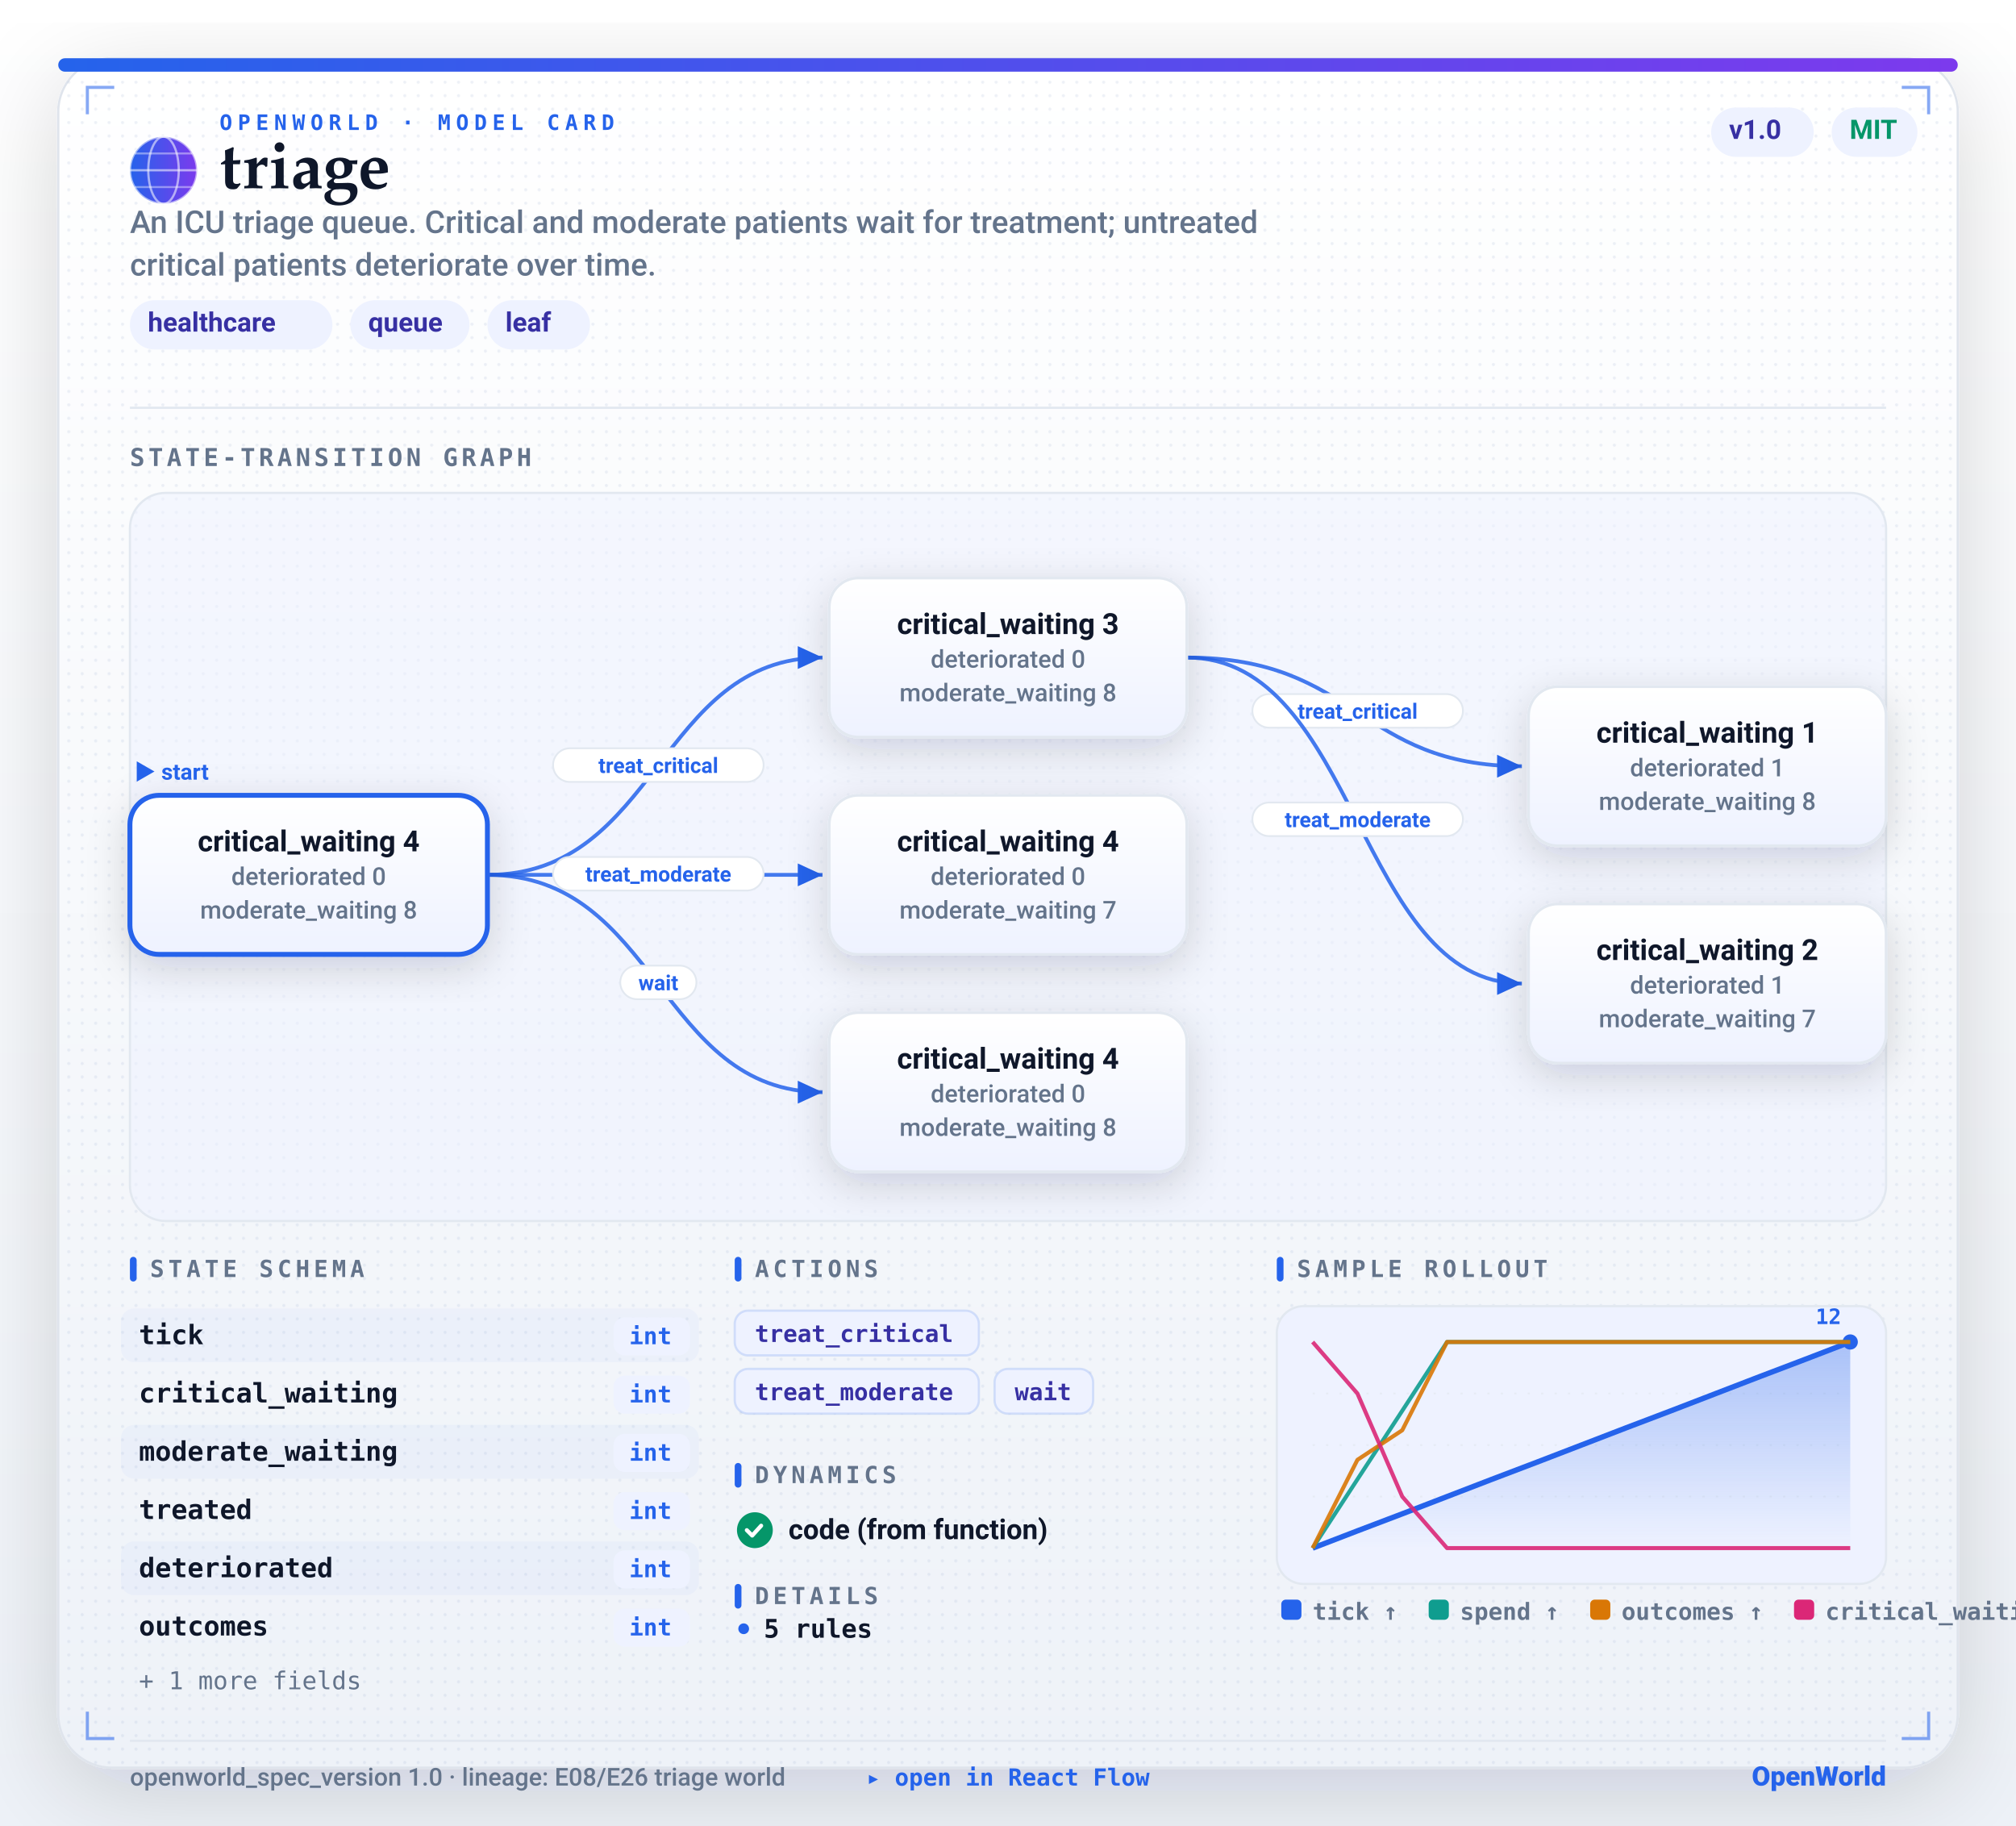
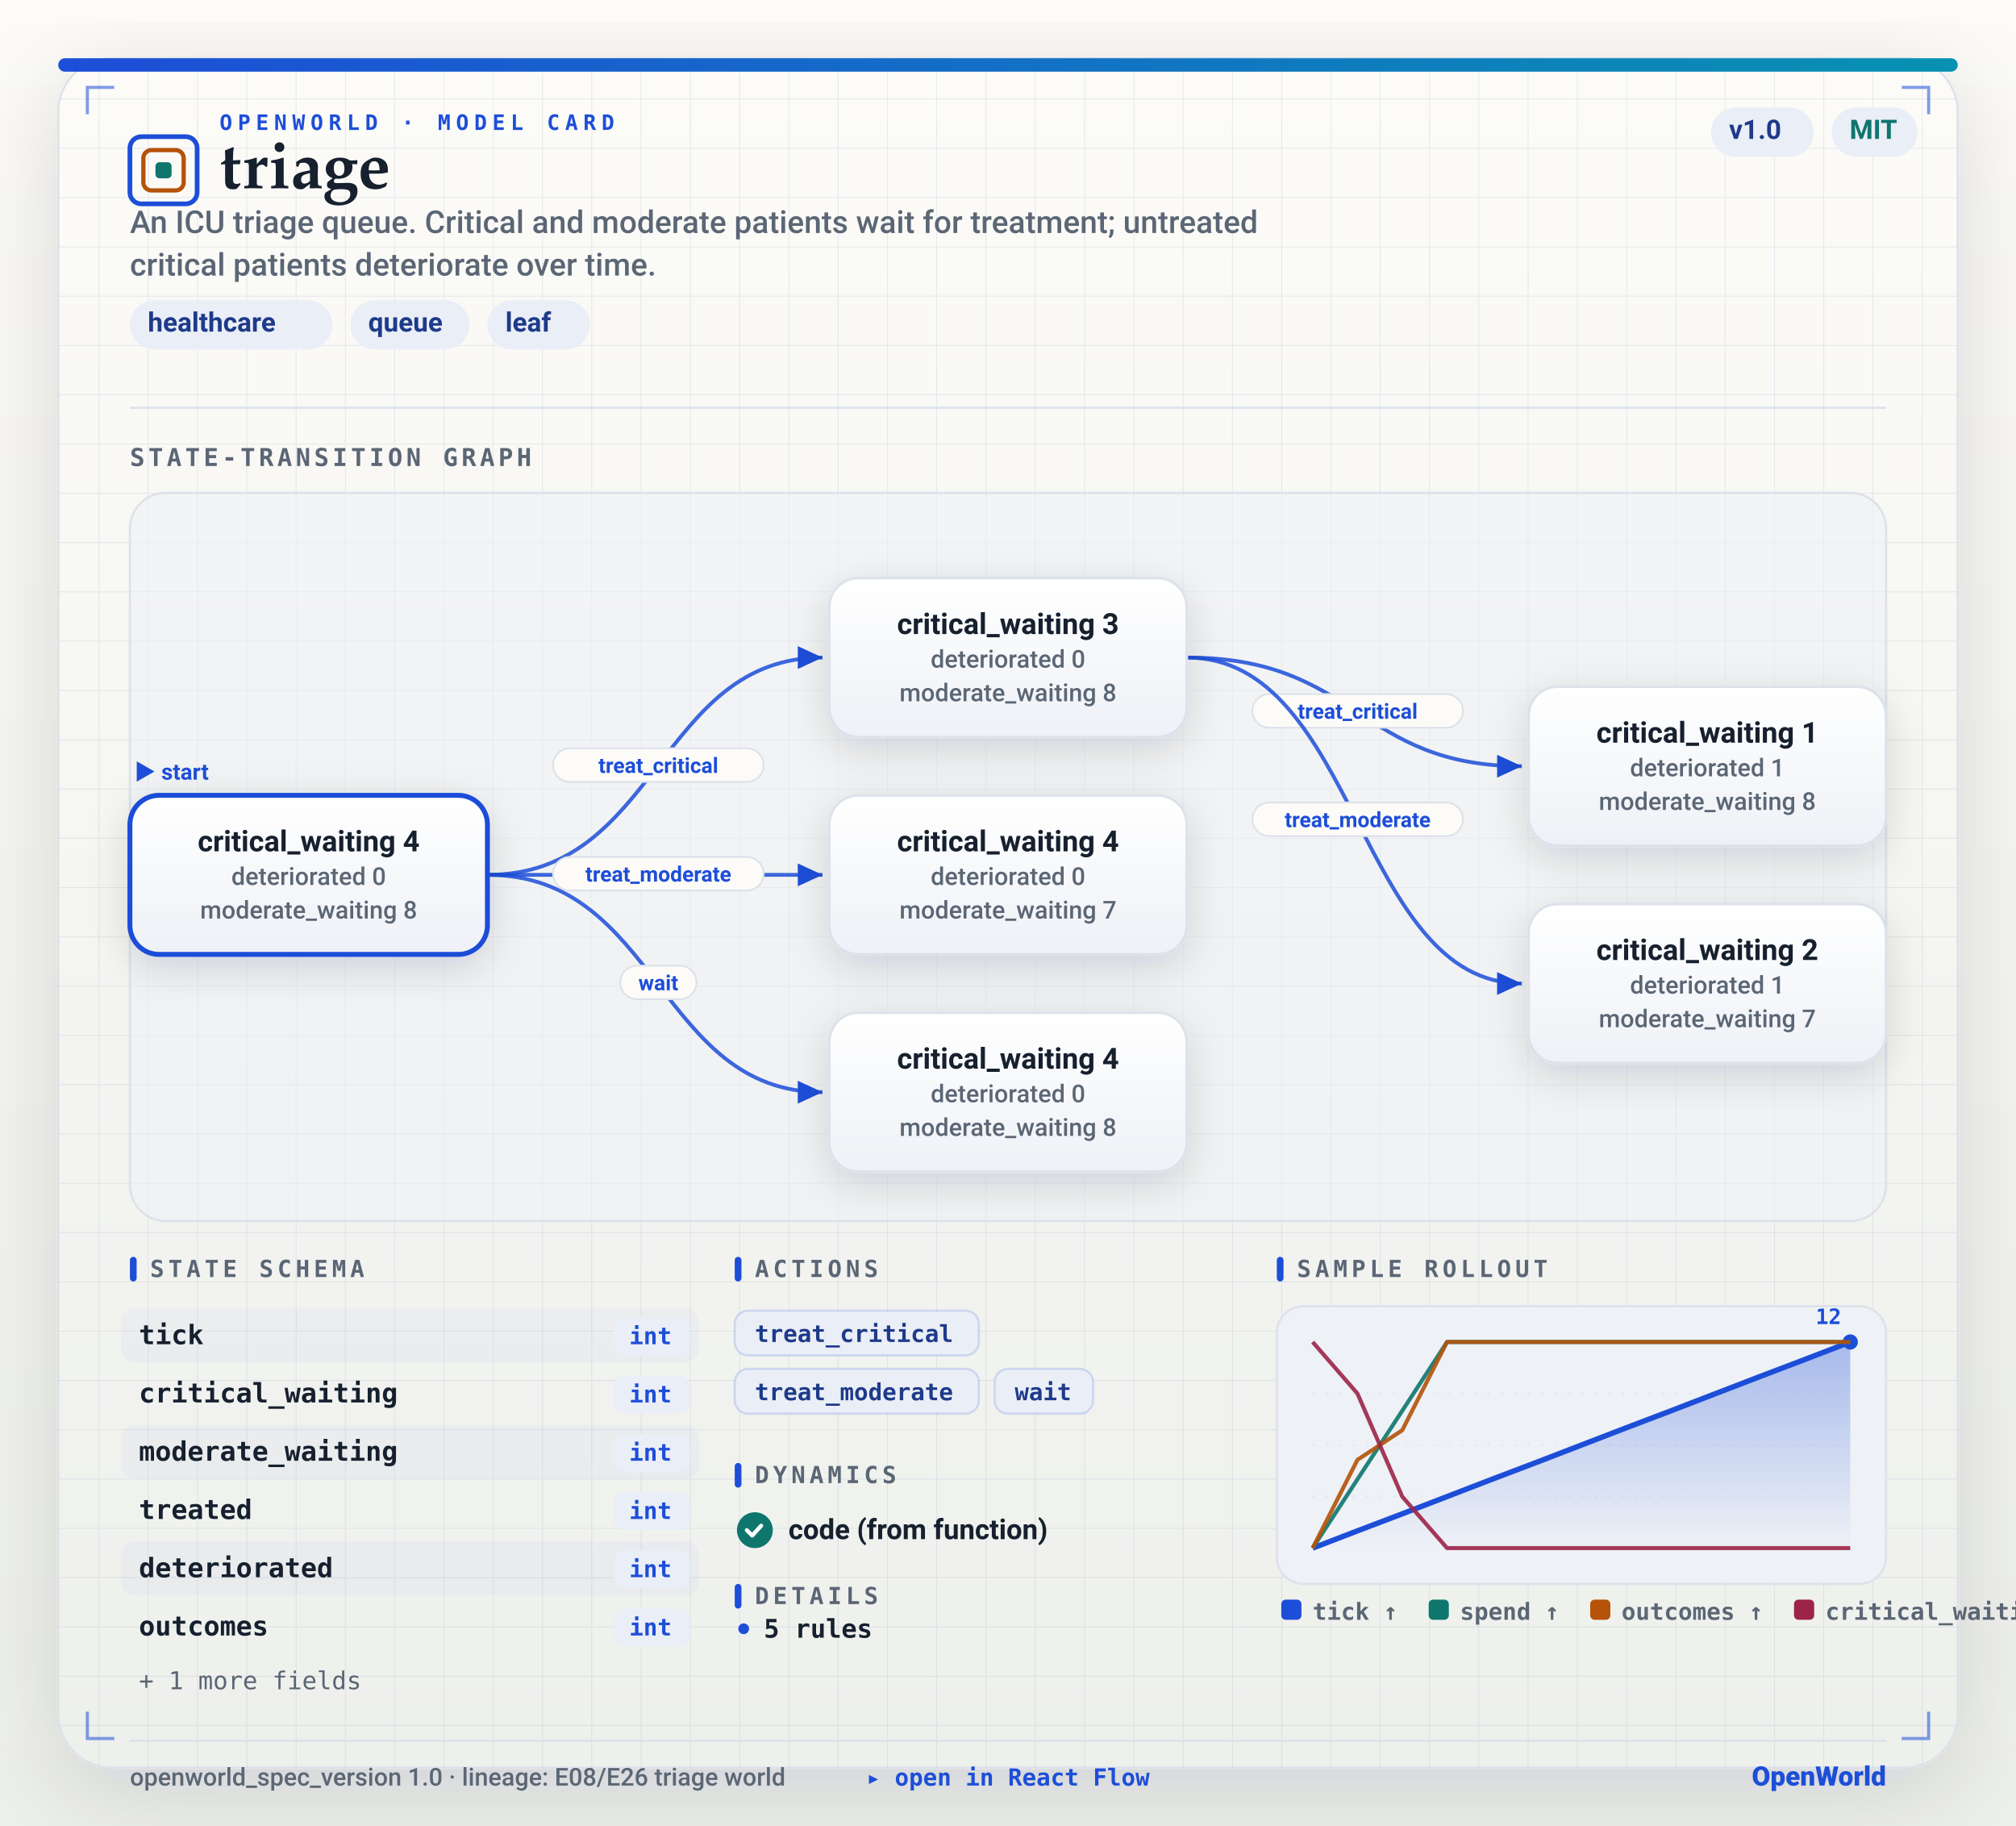
<svg xmlns="http://www.w3.org/2000/svg" viewBox="0 0 900 815" width="900" height="815" font-family="-apple-system,BlinkMacSystemFont,Segoe UI,Roboto,Helvetica,Arial,sans-serif">
  <defs>
    <linearGradient id="gbg" x1="0" y1="0" x2="0" y2="1">
-       <stop offset="0" stop-color="#ffffff" />
-       <stop offset="1" stop-color="#eef2f8" />
+       <stop offset="0" stop-color="#fcfbf8" />
+       <stop offset="1" stop-color="#eef0ec" />
    </linearGradient>
    <linearGradient id="gnode" x1="0" y1="0" x2="0" y2="1">
      <stop offset="0" stop-color="#ffffff" />
-       <stop offset="1" stop-color="#eef2ff" />
+       <stop offset="1" stop-color="#eef1f6" />
    </linearGradient>
    <linearGradient id="gacc" x1="0" y1="0" x2="1" y2="0">
-       <stop offset="0" stop-color="#2563eb" />
-       <stop offset="1" stop-color="#7c3aed" />
+       <stop offset="0" stop-color="#1d4ed8" />
+       <stop offset="1" stop-color="#0891b2" />
    </linearGradient>
    <linearGradient id="garea" x1="0" y1="0" x2="0" y2="1">
-       <stop offset="0" stop-color="#2563eb" stop-opacity="0.34" />
-       <stop offset="1" stop-color="#2563eb" stop-opacity="0" />
+       <stop offset="0" stop-color="#1d4ed8" stop-opacity="0.34" />
+       <stop offset="1" stop-color="#1d4ed8" stop-opacity="0" />
    </linearGradient>
    <filter id="sh" x="-30%" y="-30%" width="160%" height="160%">
-       <feDropShadow dx="0" dy="5" stdDeviation="9" flood-color="#0f172a" flood-opacity="0.16" />
+       <feDropShadow dx="0" dy="5" stdDeviation="9" flood-color="#16202e" flood-opacity="0.14" />
    </filter>
    <filter id="shsoft" x="-40%" y="-40%" width="180%" height="180%">
-       <feDropShadow dx="0" dy="10" stdDeviation="22" flood-color="#0f172a" flood-opacity="0.16" />
+       <feDropShadow dx="0" dy="10" stdDeviation="22" flood-color="#16202e" flood-opacity="0.14" />
    </filter>
    <marker id="arr" markerWidth="9" markerHeight="9" refX="6.5" refY="3" orient="auto">
-       <path d="M0,0 L6.5,3 L0,6 Z" fill="#2563eb" />
+       <path d="M0,0 L6.5,3 L0,6 Z" fill="#1d4ed8" />
    </marker>
    <marker id="arrUp" markerWidth="9" markerHeight="9" refX="3" refY="6.2" orient="auto">
-       <path d="M0,6.2 L3,0 L6,6.2 Z" fill="#7c3aed" />
+       <path d="M0,6.2 L3,0 L6,6.2 Z" fill="#0f766e" />
    </marker>
    <pattern id="grid" width="24" height="24" patternUnits="userSpaceOnUse">
-       <path d="M24 0 H0 V24" fill="none" stroke="#9fb3d1" stroke-width="0.6" opacity="0.35" />
+       <path d="M24 0 H0 V24" fill="none" stroke="#8aa0c2" stroke-width="0.6" opacity="0.35" />
    </pattern>
-     <pattern id="gridFine" width="6" height="6" patternUnits="userSpaceOnUse">
-       <circle cx="0.7" cy="0.7" r="0.7" fill="#9fb3d1" opacity="0.18" />
+     <pattern id="gridFine" width="22" height="22" patternUnits="userSpaceOnUse">
+       <path d="M22 0 H0 V22" fill="none" stroke="#8aa0c2" stroke-width="0.5" opacity="0.28" />
    </pattern>
    <filter id="glow" x="-60%" y="-60%" width="220%" height="220%">
      <feGaussianBlur stdDeviation="2.4" result="b" />
      <feMerge>
        <feMergeNode in="b" />
        <feMergeNode in="SourceGraphic" />
      </feMerge>
    </filter>
  </defs>
  <rect x="0" y="0" width="900" height="815" fill="url(#gbg)" />
  <g filter="url(#shsoft)">
-     <rect x="26" y="26" width="848" height="763" rx="24" fill="url(#gbg)" stroke="#dfe4ec" stroke-width="1" />
+     <rect x="26" y="26" width="848" height="763" rx="24" fill="url(#gbg)" stroke="#dde2ea" stroke-width="1" />
  </g>
  <clipPath id="pc">
    <rect x="26" y="26" width="848" height="763" rx="24" />
  </clipPath>
  <rect x="26" y="26" width="848" height="763" fill="url(#gridFine)" clip-path="url(#pc)" />
  <rect x="26" y="26" width="848" height="6" rx="3" fill="url(#gacc)" />
-   <path d="M 39 51 L 39 39 L 51 39" fill="none" stroke="#2563eb" stroke-width="1.4" opacity="0.55" />
-   <path d="M 861 51 L 861 39 L 849 39" fill="none" stroke="#2563eb" stroke-width="1.4" opacity="0.55" />
-   <path d="M 39 764 L 39 776 L 51 776" fill="none" stroke="#2563eb" stroke-width="1.4" opacity="0.55" />
-   <path d="M 861 764 L 861 776 L 849 776" fill="none" stroke="#2563eb" stroke-width="1.4" opacity="0.55" />
+   <path d="M 39 51 L 39 39 L 51 39" fill="none" stroke="#1d4ed8" stroke-width="1.4" opacity="0.55" />
+   <path d="M 861 51 L 861 39 L 849 39" fill="none" stroke="#1d4ed8" stroke-width="1.4" opacity="0.55" />
+   <path d="M 39 764 L 39 776 L 51 776" fill="none" stroke="#1d4ed8" stroke-width="1.4" opacity="0.55" />
+   <path d="M 861 764 L 861 776 L 849 776" fill="none" stroke="#1d4ed8" stroke-width="1.4" opacity="0.55" />
  <g transform="translate(73.0,76.0)">
-     <circle r="15" fill="url(#gacc)" />
-     <circle r="15" fill="none" stroke="#ffffff" stroke-opacity="0.55" stroke-width="1.1" />
-     <ellipse rx="6.8" ry="15" fill="none" stroke="#ffffff" stroke-opacity="0.55" stroke-width="1" />
-     <line x1="-15" y1="0" x2="15" y2="0" stroke="#ffffff" stroke-opacity="0.55" stroke-width="1" />
-     <line x1="-12.9" y1="-7.5" x2="12.9" y2="-7.5" stroke="#ffffff" stroke-opacity="0.4" stroke-width="0.9" />
-     <line x1="-12.9" y1="7.5" x2="12.9" y2="7.5" stroke="#ffffff" stroke-opacity="0.4" stroke-width="0.9" />
-   </g>
-   <text x="98.0" y="58.0" font-size="9.5" font-weight="700" fill="#2563eb" letter-spacing="2.4" font-family="ui-monospace,SFMono-Regular,Menlo,Consolas,monospace">OPENWORLD · MODEL CARD</text>
-   <text x="98.0" y="84.0" font-size="29" font-weight="700" fill="#0f172a" font-family="'Iowan Old Style','Palatino Linotype',Palatino,Georgia,serif">triage</text>
-   <text x="58.0" y="104.0" font-size="14" font-weight="500" fill="#64748b">An ICU triage queue. Critical and moderate patients wait for treatment; untreated</text>
-   <text x="58.0" y="123.0" font-size="14" font-weight="500" fill="#64748b">critical patients deteriorate over time.</text>
-   <rect x="58.0" y="134.0" width="90.4" height="22" rx="11.0" fill="#eef2ff" />
-   <text x="66.0" y="148.0" font-size="12" font-weight="600" fill="#3730a3">healthcare</text>
-   <rect x="156.4" y="134.0" width="53.2" height="22" rx="11.0" fill="#eef2ff" />
-   <text x="164.4" y="148.0" font-size="12" font-weight="600" fill="#3730a3">queue</text>
-   <rect x="217.6" y="134.0" width="45.8" height="22" rx="11.0" fill="#eef2ff" />
-   <text x="225.6" y="148.0" font-size="12" font-weight="600" fill="#3730a3">leaf</text>
-   <rect x="817.7" y="48.0" width="38.3" height="22" rx="11.0" fill="#eef2ff" />
-   <text x="825.7" y="62.0" font-size="12" font-weight="600" fill="#059669">MIT</text>
-   <rect x="763.9" y="48.0" width="45.8" height="22" rx="11.0" fill="#eef2ff" />
-   <text x="771.9" y="62.0" font-size="12" font-weight="600" fill="#3730a3">v1.0</text>
-   <line x1="58" y1="182.0" x2="842" y2="182.0" stroke="#e2e8f0" stroke-width="1" />
-   <rect x="58" y="220.0" width="784" height="325.0" rx="16" fill="#eef2ff" fill-opacity="0.5" stroke="#e2e8f0" stroke-width="1" />
-   <text x="58.0" y="208.0" font-size="11" font-weight="700" fill="#64748b" letter-spacing="1.6" font-family="ui-monospace,SFMono-Regular,Menlo,Consolas,monospace">STATE-TRANSITION GRAPH</text>
-   <path d="M 217.6 390.5 C 293.9 390.5, 293.9 293.5, 367.2 293.5" fill="none" stroke="#2563eb" stroke-width="1.7" stroke-opacity="0.85" marker-end="url(#arr)" />
-   <rect x="246.9" y="334.0" width="94.0" height="15" rx="7.5" fill="#ffffff" stroke="#e2e8f0" stroke-width="0.8" />
-   <text x="293.9" y="345.0" font-size="9.5" font-weight="600" fill="#2563eb" text-anchor="middle">treat_critical</text>
-   <path d="M 217.6 390.5 C 293.9 390.5, 293.9 390.5, 367.2 390.5" fill="none" stroke="#2563eb" stroke-width="1.7" stroke-opacity="0.85" marker-end="url(#arr)" />
-   <rect x="246.9" y="382.5" width="94.0" height="15" rx="7.5" fill="#ffffff" stroke="#e2e8f0" stroke-width="0.8" />
-   <text x="293.9" y="393.5" font-size="9.5" font-weight="600" fill="#2563eb" text-anchor="middle">treat_moderate</text>
-   <path d="M 217.6 390.5 C 293.9 390.5, 293.9 487.5, 367.2 487.5" fill="none" stroke="#2563eb" stroke-width="1.7" stroke-opacity="0.85" marker-end="url(#arr)" />
-   <rect x="276.9" y="431.0" width="34.0" height="15" rx="7.5" fill="#ffffff" stroke="#e2e8f0" stroke-width="0.8" />
-   <text x="293.9" y="442.0" font-size="9.5" font-weight="600" fill="#2563eb" text-anchor="middle">wait</text>
-   <path d="M 529.8 293.5 C 606.1 293.5, 606.1 342.0, 679.4 342.0" fill="none" stroke="#2563eb" stroke-width="1.7" stroke-opacity="0.85" marker-end="url(#arr)" />
-   <rect x="559.1" y="309.8" width="94.0" height="15" rx="7.5" fill="#ffffff" stroke="#e2e8f0" stroke-width="0.8" />
-   <text x="606.1" y="320.8" font-size="9.5" font-weight="600" fill="#2563eb" text-anchor="middle">treat_critical</text>
-   <path d="M 529.8 293.5 C 606.1 293.5, 606.1 439.0, 679.4 439.0" fill="none" stroke="#2563eb" stroke-width="1.7" stroke-opacity="0.85" marker-end="url(#arr)" />
-   <rect x="559.1" y="358.2" width="94.0" height="15" rx="7.5" fill="#ffffff" stroke="#e2e8f0" stroke-width="0.8" />
-   <text x="606.1" y="369.2" font-size="9.5" font-weight="600" fill="#2563eb" text-anchor="middle">treat_moderate</text>
-   <g filter="url(#sh)">
-     <rect x="58.0" y="355.0" width="159.6" height="71.0" rx="13" fill="url(#gnode)" stroke="#2563eb" stroke-width="2.2" />
-   </g>
-   <text x="60.0" y="348.0" font-size="10" font-weight="700" fill="#2563eb">▶ start</text>
-   <text x="137.8" y="380.0" font-size="13" font-weight="700" fill="#0f172a" text-anchor="middle">critical_waiting 4</text>
-   <text x="137.8" y="395.0" font-size="11" font-weight="500" fill="#64748b" text-anchor="middle">deteriorated 0</text>
-   <text x="137.8" y="410.0" font-size="11" font-weight="500" fill="#64748b" text-anchor="middle">moderate_waiting 8</text>
-   <g filter="url(#sh)">
-     <rect x="370.2" y="258.0" width="159.6" height="71.0" rx="13" fill="url(#gnode)" stroke="#e2e8f0" stroke-width="1.2" />
-   </g>
-   <text x="450.0" y="283.0" font-size="13" font-weight="700" fill="#0f172a" text-anchor="middle">critical_waiting 3</text>
-   <text x="450.0" y="298.0" font-size="11" font-weight="500" fill="#64748b" text-anchor="middle">deteriorated 0</text>
-   <text x="450.0" y="313.0" font-size="11" font-weight="500" fill="#64748b" text-anchor="middle">moderate_waiting 8</text>
-   <g filter="url(#sh)">
-     <rect x="370.2" y="355.0" width="159.6" height="71.0" rx="13" fill="url(#gnode)" stroke="#e2e8f0" stroke-width="1.2" />
-   </g>
-   <text x="450.0" y="380.0" font-size="13" font-weight="700" fill="#0f172a" text-anchor="middle">critical_waiting 4</text>
-   <text x="450.0" y="395.0" font-size="11" font-weight="500" fill="#64748b" text-anchor="middle">deteriorated 0</text>
-   <text x="450.0" y="410.0" font-size="11" font-weight="500" fill="#64748b" text-anchor="middle">moderate_waiting 7</text>
-   <g filter="url(#sh)">
-     <rect x="370.2" y="452.0" width="159.6" height="71.0" rx="13" fill="url(#gnode)" stroke="#e2e8f0" stroke-width="1.2" />
-   </g>
-   <text x="450.0" y="477.0" font-size="13" font-weight="700" fill="#0f172a" text-anchor="middle">critical_waiting 4</text>
-   <text x="450.0" y="492.0" font-size="11" font-weight="500" fill="#64748b" text-anchor="middle">deteriorated 0</text>
-   <text x="450.0" y="507.0" font-size="11" font-weight="500" fill="#64748b" text-anchor="middle">moderate_waiting 8</text>
-   <g filter="url(#sh)">
-     <rect x="682.4" y="306.5" width="159.6" height="71.0" rx="13" fill="url(#gnode)" stroke="#e2e8f0" stroke-width="1.2" />
-   </g>
-   <text x="762.2" y="331.5" font-size="13" font-weight="700" fill="#0f172a" text-anchor="middle">critical_waiting 1</text>
-   <text x="762.2" y="346.5" font-size="11" font-weight="500" fill="#64748b" text-anchor="middle">deteriorated 1</text>
-   <text x="762.2" y="361.5" font-size="11" font-weight="500" fill="#64748b" text-anchor="middle">moderate_waiting 8</text>
-   <g filter="url(#sh)">
-     <rect x="682.4" y="403.5" width="159.6" height="71.0" rx="13" fill="url(#gnode)" stroke="#e2e8f0" stroke-width="1.2" />
-   </g>
-   <text x="762.2" y="428.5" font-size="13" font-weight="700" fill="#0f172a" text-anchor="middle">critical_waiting 2</text>
-   <text x="762.2" y="443.5" font-size="11" font-weight="500" fill="#64748b" text-anchor="middle">deteriorated 1</text>
-   <text x="762.2" y="458.5" font-size="11" font-weight="500" fill="#64748b" text-anchor="middle">moderate_waiting 7</text>
-   <rect x="58.0" y="561.0" width="3" height="11" rx="1.5" fill="#2563eb" />
-   <text x="67.0" y="570.0" font-size="10.5" font-weight="700" fill="#64748b" letter-spacing="1.8" font-family="ui-monospace,SFMono-Regular,Menlo,Consolas,monospace">STATE SCHEMA</text>
-   <rect x="54.0" y="584.0" width="258.0" height="24" rx="6" fill="#2563eb" fill-opacity="0.035" />
-   <text x="62.0" y="600.0" font-size="12" font-weight="600" fill="#0f172a" font-family="ui-monospace,SFMono-Regular,Menlo,Consolas,monospace">tick</text>
-   <rect x="273.9" y="588.0" width="34.1" height="17" rx="5" fill="#eef2ff" />
-   <text x="280.9" y="600.0" font-size="10.5" font-weight="700" fill="#2563eb" font-family="ui-monospace,SFMono-Regular,Menlo,Consolas,monospace">int</text>
-   <text x="62.0" y="626.0" font-size="12" font-weight="600" fill="#0f172a" font-family="ui-monospace,SFMono-Regular,Menlo,Consolas,monospace">critical_waiting</text>
-   <rect x="273.9" y="614.0" width="34.1" height="17" rx="5" fill="#eef2ff" />
-   <text x="280.9" y="626.0" font-size="10.5" font-weight="700" fill="#2563eb" font-family="ui-monospace,SFMono-Regular,Menlo,Consolas,monospace">int</text>
-   <rect x="54.0" y="636.0" width="258.0" height="24" rx="6" fill="#2563eb" fill-opacity="0.035" />
-   <text x="62.0" y="652.0" font-size="12" font-weight="600" fill="#0f172a" font-family="ui-monospace,SFMono-Regular,Menlo,Consolas,monospace">moderate_waiting</text>
-   <rect x="273.9" y="640.0" width="34.1" height="17" rx="5" fill="#eef2ff" />
-   <text x="280.9" y="652.0" font-size="10.5" font-weight="700" fill="#2563eb" font-family="ui-monospace,SFMono-Regular,Menlo,Consolas,monospace">int</text>
-   <text x="62.0" y="678.0" font-size="12" font-weight="600" fill="#0f172a" font-family="ui-monospace,SFMono-Regular,Menlo,Consolas,monospace">treated</text>
-   <rect x="273.9" y="666.0" width="34.1" height="17" rx="5" fill="#eef2ff" />
-   <text x="280.9" y="678.0" font-size="10.5" font-weight="700" fill="#2563eb" font-family="ui-monospace,SFMono-Regular,Menlo,Consolas,monospace">int</text>
-   <rect x="54.0" y="688.0" width="258.0" height="24" rx="6" fill="#2563eb" fill-opacity="0.035" />
-   <text x="62.0" y="704.0" font-size="12" font-weight="600" fill="#0f172a" font-family="ui-monospace,SFMono-Regular,Menlo,Consolas,monospace">deteriorated</text>
-   <rect x="273.9" y="692.0" width="34.1" height="17" rx="5" fill="#eef2ff" />
-   <text x="280.9" y="704.0" font-size="10.5" font-weight="700" fill="#2563eb" font-family="ui-monospace,SFMono-Regular,Menlo,Consolas,monospace">int</text>
-   <text x="62.0" y="730.0" font-size="12" font-weight="600" fill="#0f172a" font-family="ui-monospace,SFMono-Regular,Menlo,Consolas,monospace">outcomes</text>
-   <rect x="273.9" y="718.0" width="34.1" height="17" rx="5" fill="#eef2ff" />
-   <text x="280.9" y="730.0" font-size="10.5" font-weight="700" fill="#2563eb" font-family="ui-monospace,SFMono-Regular,Menlo,Consolas,monospace">int</text>
-   <text x="62.0" y="754.0" font-size="11" font-weight="500" fill="#64748b" font-family="ui-monospace,SFMono-Regular,Menlo,Consolas,monospace">+ 1 more fields</text>
-   <rect x="328.0" y="561.0" width="3" height="11" rx="1.5" fill="#2563eb" />
-   <text x="337.0" y="570.0" font-size="10.5" font-weight="700" fill="#64748b" letter-spacing="1.8" font-family="ui-monospace,SFMono-Regular,Menlo,Consolas,monospace">ACTIONS</text>
-   <rect x="328.0" y="585.0" width="109.0" height="20" rx="6" fill="#eef2ff" stroke="#2563eb" stroke-width="1" stroke-opacity="0.16" />
-   <text x="337.0" y="599.0" font-size="10.5" font-weight="600" fill="#3730a3" font-family="ui-monospace,SFMono-Regular,Menlo,Consolas,monospace">treat_critical</text>
-   <rect x="328.0" y="611.0" width="109.0" height="20" rx="6" fill="#eef2ff" stroke="#2563eb" stroke-width="1" stroke-opacity="0.16" />
-   <text x="337.0" y="625.0" font-size="10.5" font-weight="600" fill="#3730a3" font-family="ui-monospace,SFMono-Regular,Menlo,Consolas,monospace">treat_moderate</text>
-   <rect x="444.0" y="611.0" width="44.0" height="20" rx="6" fill="#eef2ff" stroke="#2563eb" stroke-width="1" stroke-opacity="0.16" />
-   <text x="453.0" y="625.0" font-size="10.5" font-weight="600" fill="#3730a3" font-family="ui-monospace,SFMono-Regular,Menlo,Consolas,monospace">wait</text>
-   <rect x="328.0" y="653.0" width="3" height="11" rx="1.5" fill="#2563eb" />
-   <text x="337.0" y="662.0" font-size="10.5" font-weight="700" fill="#64748b" letter-spacing="1.8" font-family="ui-monospace,SFMono-Regular,Menlo,Consolas,monospace">DYNAMICS</text>
-   <circle cx="337.0" cy="683.0" r="8" fill="#059669" />
+     <rect x="-15.0" y="-15.0" width="30.0" height="30.0" rx="5.1" fill="none" stroke="#1d4ed8" stroke-width="2.1" />
+     <rect x="-9.0" y="-9.0" width="18.0" height="18.0" rx="3.6" fill="none" stroke="#b45309" stroke-width="1.9" />
+     <rect x="-3.6" y="-3.6" width="7.2" height="7.2" rx="1.8" fill="#0f766e" />
+   </g>
+   <text x="98.0" y="58.0" font-size="9.5" font-weight="700" fill="#1d4ed8" letter-spacing="2.4" font-family="ui-monospace,SFMono-Regular,Menlo,Consolas,monospace">OPENWORLD · MODEL CARD</text>
+   <text x="98.0" y="84.0" font-size="29" font-weight="700" fill="#16202e" font-family="'Iowan Old Style','Palatino Linotype',Palatino,Georgia,serif">triage</text>
+   <text x="58.0" y="104.0" font-size="14" font-weight="500" fill="#5b6675">An ICU triage queue. Critical and moderate patients wait for treatment; untreated</text>
+   <text x="58.0" y="123.0" font-size="14" font-weight="500" fill="#5b6675">critical patients deteriorate over time.</text>
+   <rect x="58.0" y="134.0" width="90.4" height="22" rx="11.0" fill="#eaeef6" />
+   <text x="66.0" y="148.0" font-size="12" font-weight="600" fill="#1e3a8a">healthcare</text>
+   <rect x="156.4" y="134.0" width="53.2" height="22" rx="11.0" fill="#eaeef6" />
+   <text x="164.4" y="148.0" font-size="12" font-weight="600" fill="#1e3a8a">queue</text>
+   <rect x="217.6" y="134.0" width="45.8" height="22" rx="11.0" fill="#eaeef6" />
+   <text x="225.6" y="148.0" font-size="12" font-weight="600" fill="#1e3a8a">leaf</text>
+   <rect x="817.7" y="48.0" width="38.3" height="22" rx="11.0" fill="#eaeef6" />
+   <text x="825.7" y="62.0" font-size="12" font-weight="600" fill="#0f766e">MIT</text>
+   <rect x="763.9" y="48.0" width="45.8" height="22" rx="11.0" fill="#eaeef6" />
+   <text x="771.9" y="62.0" font-size="12" font-weight="600" fill="#1e3a8a">v1.0</text>
+   <line x1="58" y1="182.0" x2="842" y2="182.0" stroke="#dde2ea" stroke-width="1" />
+   <rect x="58" y="220.0" width="784" height="325.0" rx="16" fill="#eef1f6" fill-opacity="0.5" stroke="#dde2ea" stroke-width="1" />
+   <text x="58.0" y="208.0" font-size="11" font-weight="700" fill="#5b6675" letter-spacing="1.6" font-family="ui-monospace,SFMono-Regular,Menlo,Consolas,monospace">STATE-TRANSITION GRAPH</text>
+   <path d="M 217.6 390.5 C 293.9 390.5, 293.9 293.5, 367.2 293.5" fill="none" stroke="#1d4ed8" stroke-width="1.7" stroke-opacity="0.85" marker-end="url(#arr)" />
+   <rect x="246.9" y="334.0" width="94.0" height="15" rx="7.5" fill="#fcfbf8" stroke="#dde2ea" stroke-width="0.8" />
+   <text x="293.9" y="345.0" font-size="9.5" font-weight="600" fill="#1d4ed8" text-anchor="middle">treat_critical</text>
+   <path d="M 217.6 390.5 C 293.9 390.5, 293.9 390.5, 367.2 390.5" fill="none" stroke="#1d4ed8" stroke-width="1.7" stroke-opacity="0.85" marker-end="url(#arr)" />
+   <rect x="246.9" y="382.5" width="94.0" height="15" rx="7.5" fill="#fcfbf8" stroke="#dde2ea" stroke-width="0.8" />
+   <text x="293.9" y="393.5" font-size="9.5" font-weight="600" fill="#1d4ed8" text-anchor="middle">treat_moderate</text>
+   <path d="M 217.6 390.5 C 293.9 390.5, 293.9 487.5, 367.2 487.5" fill="none" stroke="#1d4ed8" stroke-width="1.7" stroke-opacity="0.85" marker-end="url(#arr)" />
+   <rect x="276.9" y="431.0" width="34.0" height="15" rx="7.5" fill="#fcfbf8" stroke="#dde2ea" stroke-width="0.8" />
+   <text x="293.9" y="442.0" font-size="9.5" font-weight="600" fill="#1d4ed8" text-anchor="middle">wait</text>
+   <path d="M 529.8 293.5 C 606.1 293.5, 606.1 342.0, 679.4 342.0" fill="none" stroke="#1d4ed8" stroke-width="1.7" stroke-opacity="0.85" marker-end="url(#arr)" />
+   <rect x="559.1" y="309.8" width="94.0" height="15" rx="7.5" fill="#fcfbf8" stroke="#dde2ea" stroke-width="0.8" />
+   <text x="606.1" y="320.8" font-size="9.5" font-weight="600" fill="#1d4ed8" text-anchor="middle">treat_critical</text>
+   <path d="M 529.8 293.5 C 606.1 293.5, 606.1 439.0, 679.4 439.0" fill="none" stroke="#1d4ed8" stroke-width="1.7" stroke-opacity="0.85" marker-end="url(#arr)" />
+   <rect x="559.1" y="358.2" width="94.0" height="15" rx="7.5" fill="#fcfbf8" stroke="#dde2ea" stroke-width="0.8" />
+   <text x="606.1" y="369.2" font-size="9.5" font-weight="600" fill="#1d4ed8" text-anchor="middle">treat_moderate</text>
+   <g filter="url(#sh)">
+     <rect x="58.0" y="355.0" width="159.6" height="71.0" rx="13" fill="url(#gnode)" stroke="#1d4ed8" stroke-width="2.2" />
+   </g>
+   <text x="60.0" y="348.0" font-size="10" font-weight="700" fill="#1d4ed8">▶ start</text>
+   <text x="137.8" y="380.0" font-size="13" font-weight="700" fill="#16202e" text-anchor="middle">critical_waiting 4</text>
+   <text x="137.8" y="395.0" font-size="11" font-weight="500" fill="#5b6675" text-anchor="middle">deteriorated 0</text>
+   <text x="137.8" y="410.0" font-size="11" font-weight="500" fill="#5b6675" text-anchor="middle">moderate_waiting 8</text>
+   <g filter="url(#sh)">
+     <rect x="370.2" y="258.0" width="159.6" height="71.0" rx="13" fill="url(#gnode)" stroke="#dde2ea" stroke-width="1.2" />
+   </g>
+   <text x="450.0" y="283.0" font-size="13" font-weight="700" fill="#16202e" text-anchor="middle">critical_waiting 3</text>
+   <text x="450.0" y="298.0" font-size="11" font-weight="500" fill="#5b6675" text-anchor="middle">deteriorated 0</text>
+   <text x="450.0" y="313.0" font-size="11" font-weight="500" fill="#5b6675" text-anchor="middle">moderate_waiting 8</text>
+   <g filter="url(#sh)">
+     <rect x="370.2" y="355.0" width="159.6" height="71.0" rx="13" fill="url(#gnode)" stroke="#dde2ea" stroke-width="1.2" />
+   </g>
+   <text x="450.0" y="380.0" font-size="13" font-weight="700" fill="#16202e" text-anchor="middle">critical_waiting 4</text>
+   <text x="450.0" y="395.0" font-size="11" font-weight="500" fill="#5b6675" text-anchor="middle">deteriorated 0</text>
+   <text x="450.0" y="410.0" font-size="11" font-weight="500" fill="#5b6675" text-anchor="middle">moderate_waiting 7</text>
+   <g filter="url(#sh)">
+     <rect x="370.2" y="452.0" width="159.6" height="71.0" rx="13" fill="url(#gnode)" stroke="#dde2ea" stroke-width="1.2" />
+   </g>
+   <text x="450.0" y="477.0" font-size="13" font-weight="700" fill="#16202e" text-anchor="middle">critical_waiting 4</text>
+   <text x="450.0" y="492.0" font-size="11" font-weight="500" fill="#5b6675" text-anchor="middle">deteriorated 0</text>
+   <text x="450.0" y="507.0" font-size="11" font-weight="500" fill="#5b6675" text-anchor="middle">moderate_waiting 8</text>
+   <g filter="url(#sh)">
+     <rect x="682.4" y="306.5" width="159.6" height="71.0" rx="13" fill="url(#gnode)" stroke="#dde2ea" stroke-width="1.2" />
+   </g>
+   <text x="762.2" y="331.5" font-size="13" font-weight="700" fill="#16202e" text-anchor="middle">critical_waiting 1</text>
+   <text x="762.2" y="346.5" font-size="11" font-weight="500" fill="#5b6675" text-anchor="middle">deteriorated 1</text>
+   <text x="762.2" y="361.5" font-size="11" font-weight="500" fill="#5b6675" text-anchor="middle">moderate_waiting 8</text>
+   <g filter="url(#sh)">
+     <rect x="682.4" y="403.5" width="159.6" height="71.0" rx="13" fill="url(#gnode)" stroke="#dde2ea" stroke-width="1.2" />
+   </g>
+   <text x="762.2" y="428.5" font-size="13" font-weight="700" fill="#16202e" text-anchor="middle">critical_waiting 2</text>
+   <text x="762.2" y="443.5" font-size="11" font-weight="500" fill="#5b6675" text-anchor="middle">deteriorated 1</text>
+   <text x="762.2" y="458.5" font-size="11" font-weight="500" fill="#5b6675" text-anchor="middle">moderate_waiting 7</text>
+   <rect x="58.0" y="561.0" width="3" height="11" rx="1.5" fill="#1d4ed8" />
+   <text x="67.0" y="570.0" font-size="10.5" font-weight="700" fill="#5b6675" letter-spacing="1.8" font-family="ui-monospace,SFMono-Regular,Menlo,Consolas,monospace">STATE SCHEMA</text>
+   <rect x="54.0" y="584.0" width="258.0" height="24" rx="6" fill="#1d4ed8" fill-opacity="0.035" />
+   <text x="62.0" y="600.0" font-size="12" font-weight="600" fill="#16202e" font-family="ui-monospace,SFMono-Regular,Menlo,Consolas,monospace">tick</text>
+   <rect x="273.9" y="588.0" width="34.1" height="17" rx="5" fill="#eaeef6" />
+   <text x="280.9" y="600.0" font-size="10.5" font-weight="700" fill="#1d4ed8" font-family="ui-monospace,SFMono-Regular,Menlo,Consolas,monospace">int</text>
+   <text x="62.0" y="626.0" font-size="12" font-weight="600" fill="#16202e" font-family="ui-monospace,SFMono-Regular,Menlo,Consolas,monospace">critical_waiting</text>
+   <rect x="273.9" y="614.0" width="34.1" height="17" rx="5" fill="#eaeef6" />
+   <text x="280.9" y="626.0" font-size="10.5" font-weight="700" fill="#1d4ed8" font-family="ui-monospace,SFMono-Regular,Menlo,Consolas,monospace">int</text>
+   <rect x="54.0" y="636.0" width="258.0" height="24" rx="6" fill="#1d4ed8" fill-opacity="0.035" />
+   <text x="62.0" y="652.0" font-size="12" font-weight="600" fill="#16202e" font-family="ui-monospace,SFMono-Regular,Menlo,Consolas,monospace">moderate_waiting</text>
+   <rect x="273.9" y="640.0" width="34.1" height="17" rx="5" fill="#eaeef6" />
+   <text x="280.9" y="652.0" font-size="10.5" font-weight="700" fill="#1d4ed8" font-family="ui-monospace,SFMono-Regular,Menlo,Consolas,monospace">int</text>
+   <text x="62.0" y="678.0" font-size="12" font-weight="600" fill="#16202e" font-family="ui-monospace,SFMono-Regular,Menlo,Consolas,monospace">treated</text>
+   <rect x="273.9" y="666.0" width="34.1" height="17" rx="5" fill="#eaeef6" />
+   <text x="280.9" y="678.0" font-size="10.5" font-weight="700" fill="#1d4ed8" font-family="ui-monospace,SFMono-Regular,Menlo,Consolas,monospace">int</text>
+   <rect x="54.0" y="688.0" width="258.0" height="24" rx="6" fill="#1d4ed8" fill-opacity="0.035" />
+   <text x="62.0" y="704.0" font-size="12" font-weight="600" fill="#16202e" font-family="ui-monospace,SFMono-Regular,Menlo,Consolas,monospace">deteriorated</text>
+   <rect x="273.9" y="692.0" width="34.1" height="17" rx="5" fill="#eaeef6" />
+   <text x="280.9" y="704.0" font-size="10.5" font-weight="700" fill="#1d4ed8" font-family="ui-monospace,SFMono-Regular,Menlo,Consolas,monospace">int</text>
+   <text x="62.0" y="730.0" font-size="12" font-weight="600" fill="#16202e" font-family="ui-monospace,SFMono-Regular,Menlo,Consolas,monospace">outcomes</text>
+   <rect x="273.9" y="718.0" width="34.1" height="17" rx="5" fill="#eaeef6" />
+   <text x="280.9" y="730.0" font-size="10.5" font-weight="700" fill="#1d4ed8" font-family="ui-monospace,SFMono-Regular,Menlo,Consolas,monospace">int</text>
+   <text x="62.0" y="754.0" font-size="11" font-weight="500" fill="#5b6675" font-family="ui-monospace,SFMono-Regular,Menlo,Consolas,monospace">+ 1 more fields</text>
+   <rect x="328.0" y="561.0" width="3" height="11" rx="1.5" fill="#1d4ed8" />
+   <text x="337.0" y="570.0" font-size="10.5" font-weight="700" fill="#5b6675" letter-spacing="1.8" font-family="ui-monospace,SFMono-Regular,Menlo,Consolas,monospace">ACTIONS</text>
+   <rect x="328.0" y="585.0" width="109.0" height="20" rx="6" fill="#eaeef6" stroke="#1d4ed8" stroke-width="1" stroke-opacity="0.16" />
+   <text x="337.0" y="599.0" font-size="10.5" font-weight="600" fill="#1e3a8a" font-family="ui-monospace,SFMono-Regular,Menlo,Consolas,monospace">treat_critical</text>
+   <rect x="328.0" y="611.0" width="109.0" height="20" rx="6" fill="#eaeef6" stroke="#1d4ed8" stroke-width="1" stroke-opacity="0.16" />
+   <text x="337.0" y="625.0" font-size="10.5" font-weight="600" fill="#1e3a8a" font-family="ui-monospace,SFMono-Regular,Menlo,Consolas,monospace">treat_moderate</text>
+   <rect x="444.0" y="611.0" width="44.0" height="20" rx="6" fill="#eaeef6" stroke="#1d4ed8" stroke-width="1" stroke-opacity="0.16" />
+   <text x="453.0" y="625.0" font-size="10.5" font-weight="600" fill="#1e3a8a" font-family="ui-monospace,SFMono-Regular,Menlo,Consolas,monospace">wait</text>
+   <rect x="328.0" y="653.0" width="3" height="11" rx="1.5" fill="#1d4ed8" />
+   <text x="337.0" y="662.0" font-size="10.5" font-weight="700" fill="#5b6675" letter-spacing="1.8" font-family="ui-monospace,SFMono-Regular,Menlo,Consolas,monospace">DYNAMICS</text>
+   <circle cx="337.0" cy="683.0" r="8" fill="#0f766e" />
  <path d="M333.4,683.0 l2.4,2.4 l4-4.4" fill="none" stroke="#fff" stroke-width="1.8" stroke-linecap="round" stroke-linejoin="round" />
-   <text x="352.0" y="687.0" font-size="12.5" font-weight="700" fill="#0f172a">code (from function)</text>
-   <rect x="328.0" y="707.0" width="3" height="11" rx="1.5" fill="#2563eb" />
-   <text x="337.0" y="716.0" font-size="10.5" font-weight="700" fill="#64748b" letter-spacing="1.8" font-family="ui-monospace,SFMono-Regular,Menlo,Consolas,monospace">DETAILS</text>
-   <circle cx="332.0" cy="727.0" r="2.4" fill="#2563eb" />
-   <text x="341.0" y="731.0" font-size="11.5" font-weight="600" fill="#0f172a" font-family="ui-monospace,SFMono-Regular,Menlo,Consolas,monospace">5 rules</text>
-   <rect x="570.0" y="561.0" width="3" height="11" rx="1.5" fill="#2563eb" />
-   <text x="579.0" y="570.0" font-size="10.5" font-weight="700" fill="#64748b" letter-spacing="1.8" font-family="ui-monospace,SFMono-Regular,Menlo,Consolas,monospace">SAMPLE ROLLOUT</text>
-   <rect x="570.0" y="583.0" width="272.0" height="124" rx="12" fill="#eef2ff" stroke="#e2e8f0" stroke-width="1" />
-   <line x1="586.0" y1="622.0" x2="826.0" y2="622.0" stroke="#e2e8f0" stroke-width="0.8" stroke-dasharray="1 5" opacity="0.7" />
-   <line x1="586.0" y1="645.0" x2="826.0" y2="645.0" stroke="#e2e8f0" stroke-width="0.8" stroke-dasharray="1 5" opacity="0.7" />
-   <line x1="586.0" y1="668.0" x2="826.0" y2="668.0" stroke="#e2e8f0" stroke-width="0.8" stroke-dasharray="1 5" opacity="0.7" />
+   <text x="352.0" y="687.0" font-size="12.5" font-weight="700" fill="#16202e">code (from function)</text>
+   <rect x="328.0" y="707.0" width="3" height="11" rx="1.5" fill="#1d4ed8" />
+   <text x="337.0" y="716.0" font-size="10.5" font-weight="700" fill="#5b6675" letter-spacing="1.8" font-family="ui-monospace,SFMono-Regular,Menlo,Consolas,monospace">DETAILS</text>
+   <circle cx="332.0" cy="727.0" r="2.4" fill="#1d4ed8" />
+   <text x="341.0" y="731.0" font-size="11.5" font-weight="600" fill="#16202e" font-family="ui-monospace,SFMono-Regular,Menlo,Consolas,monospace">5 rules</text>
+   <rect x="570.0" y="561.0" width="3" height="11" rx="1.5" fill="#1d4ed8" />
+   <text x="579.0" y="570.0" font-size="10.5" font-weight="700" fill="#5b6675" letter-spacing="1.8" font-family="ui-monospace,SFMono-Regular,Menlo,Consolas,monospace">SAMPLE ROLLOUT</text>
+   <rect x="570.0" y="583.0" width="272.0" height="124" rx="12" fill="#eef1f6" stroke="#dde2ea" stroke-width="1" />
+   <line x1="586.0" y1="622.0" x2="826.0" y2="622.0" stroke="#dde2ea" stroke-width="0.8" stroke-dasharray="1 5" opacity="0.7" />
+   <line x1="586.0" y1="645.0" x2="826.0" y2="645.0" stroke="#dde2ea" stroke-width="0.8" stroke-dasharray="1 5" opacity="0.7" />
+   <line x1="586.0" y1="668.0" x2="826.0" y2="668.0" stroke="#dde2ea" stroke-width="0.8" stroke-dasharray="1 5" opacity="0.7" />
  <path class="series" d="M 586.0 691.0 L 586.0 691.0 L 606.0 683.3 L 626.0 675.7 L 646.0 668.0 L 666.0 660.3 L 686.0 652.7 L 706.0 645.0 L 726.0 637.3 L 746.0 629.7 L 766.0 622.0 L 786.0 614.3 L 806.0 606.7 L 826.0 599.0 L 826.0 691.0 Z" fill="url(#garea)" />
-   <polyline class="series" points="586.0,691.0 606.0,683.3 626.0,675.7 646.0,668.0 666.0,660.3 686.0,652.7 706.0,645.0 726.0,637.3 746.0,629.7 766.0,622.0 786.0,614.3 806.0,606.7 826.0,599.0" fill="none" stroke="#2563eb" stroke-width="2.4" stroke-linejoin="round" />
-   <circle cx="826.0" cy="599.0" r="3.4" fill="#2563eb" />
-   <text x="822.0" y="591.0" font-size="9.5" font-weight="700" fill="#2563eb" text-anchor="end" font-family="ui-monospace,SFMono-Regular,Menlo,Consolas,monospace">12</text>
-   <polyline class="series" points="586.0,691.0 606.0,660.3 626.0,629.7 646.0,599.0 666.0,599.0 686.0,599.0 706.0,599.0 726.0,599.0 746.0,599.0 766.0,599.0 786.0,599.0 806.0,599.0 826.0,599.0" fill="none" stroke="#0f9d8f" stroke-width="1.8" stroke-opacity="0.9" stroke-linejoin="round" />
-   <polyline class="series" points="586.0,691.0 606.0,651.6 626.0,638.4 646.0,599.0 666.0,599.0 686.0,599.0 706.0,599.0 726.0,599.0 746.0,599.0 766.0,599.0 786.0,599.0 806.0,599.0 826.0,599.0" fill="none" stroke="#d97706" stroke-width="1.8" stroke-opacity="0.9" stroke-linejoin="round" />
-   <polyline class="series" points="586.0,599.0 606.0,622.0 626.0,668.0 646.0,691.0 666.0,691.0 686.0,691.0 706.0,691.0 726.0,691.0 746.0,691.0 766.0,691.0 786.0,691.0 806.0,691.0 826.0,691.0" fill="none" stroke="#db2777" stroke-width="1.8" stroke-opacity="0.9" stroke-linejoin="round" />
-   <rect x="572.0" y="714.0" width="9" height="9" rx="2" fill="#2563eb" />
-   <text x="586.0" y="723.0" font-size="10.5" font-weight="600" fill="#64748b" font-family="ui-monospace,SFMono-Regular,Menlo,Consolas,monospace">tick ↑</text>
-   <rect x="637.8" y="714.0" width="9" height="9" rx="2" fill="#0f9d8f" />
-   <text x="651.8" y="723.0" font-size="10.5" font-weight="600" fill="#64748b" font-family="ui-monospace,SFMono-Regular,Menlo,Consolas,monospace">spend ↑</text>
-   <rect x="709.9" y="714.0" width="9" height="9" rx="2" fill="#d97706" />
-   <text x="723.9" y="723.0" font-size="10.5" font-weight="600" fill="#64748b" font-family="ui-monospace,SFMono-Regular,Menlo,Consolas,monospace">outcomes ↑</text>
-   <rect x="800.9" y="714.0" width="9" height="9" rx="2" fill="#db2777" />
-   <text x="814.9" y="723.0" font-size="10.5" font-weight="600" fill="#64748b" font-family="ui-monospace,SFMono-Regular,Menlo,Consolas,monospace">critical_waiting ↓</text>
-   <line x1="58" y1="777.0" x2="842" y2="777.0" stroke="#e2e8f0" stroke-width="1" />
-   <text x="58.0" y="797.0" font-size="11" font-weight="500" fill="#64748b">openworld_spec_version 1.0  ·  lineage: E08/E26 triage world</text>
+   <polyline class="series" points="586.0,691.0 606.0,683.3 626.0,675.7 646.0,668.0 666.0,660.3 686.0,652.7 706.0,645.0 726.0,637.3 746.0,629.7 766.0,622.0 786.0,614.3 806.0,606.7 826.0,599.0" fill="none" stroke="#1d4ed8" stroke-width="2.4" stroke-linejoin="round" />
+   <circle cx="826.0" cy="599.0" r="3.4" fill="#1d4ed8" />
+   <text x="822.0" y="591.0" font-size="9.5" font-weight="700" fill="#1d4ed8" text-anchor="end" font-family="ui-monospace,SFMono-Regular,Menlo,Consolas,monospace">12</text>
+   <polyline class="series" points="586.0,691.0 606.0,660.3 626.0,629.7 646.0,599.0 666.0,599.0 686.0,599.0 706.0,599.0 726.0,599.0 746.0,599.0 766.0,599.0 786.0,599.0 806.0,599.0 826.0,599.0" fill="none" stroke="#0f766e" stroke-width="1.8" stroke-opacity="0.9" stroke-linejoin="round" />
+   <polyline class="series" points="586.0,691.0 606.0,651.6 626.0,638.4 646.0,599.0 666.0,599.0 686.0,599.0 706.0,599.0 726.0,599.0 746.0,599.0 766.0,599.0 786.0,599.0 806.0,599.0 826.0,599.0" fill="none" stroke="#b45309" stroke-width="1.8" stroke-opacity="0.9" stroke-linejoin="round" />
+   <polyline class="series" points="586.0,599.0 606.0,622.0 626.0,668.0 646.0,691.0 666.0,691.0 686.0,691.0 706.0,691.0 726.0,691.0 746.0,691.0 766.0,691.0 786.0,691.0 806.0,691.0 826.0,691.0" fill="none" stroke="#9d2449" stroke-width="1.8" stroke-opacity="0.9" stroke-linejoin="round" />
+   <rect x="572.0" y="714.0" width="9" height="9" rx="2" fill="#1d4ed8" />
+   <text x="586.0" y="723.0" font-size="10.5" font-weight="600" fill="#5b6675" font-family="ui-monospace,SFMono-Regular,Menlo,Consolas,monospace">tick ↑</text>
+   <rect x="637.8" y="714.0" width="9" height="9" rx="2" fill="#0f766e" />
+   <text x="651.8" y="723.0" font-size="10.5" font-weight="600" fill="#5b6675" font-family="ui-monospace,SFMono-Regular,Menlo,Consolas,monospace">spend ↑</text>
+   <rect x="709.9" y="714.0" width="9" height="9" rx="2" fill="#b45309" />
+   <text x="723.9" y="723.0" font-size="10.5" font-weight="600" fill="#5b6675" font-family="ui-monospace,SFMono-Regular,Menlo,Consolas,monospace">outcomes ↑</text>
+   <rect x="800.9" y="714.0" width="9" height="9" rx="2" fill="#9d2449" />
+   <text x="814.9" y="723.0" font-size="10.5" font-weight="600" fill="#5b6675" font-family="ui-monospace,SFMono-Regular,Menlo,Consolas,monospace">critical_waiting ↓</text>
+   <line x1="58" y1="777.0" x2="842" y2="777.0" stroke="#dde2ea" stroke-width="1" />
+   <text x="58.0" y="797.0" font-size="11" font-weight="500" fill="#5b6675">openworld_spec_version 1.0  ·  lineage: E08/E26 triage world</text>
  <a href="https://play.reactflow.dev" target="_blank">
-     <text x="450.0" y="797.0" font-size="10.5" font-weight="700" fill="#2563eb" text-anchor="middle" font-family="ui-monospace,SFMono-Regular,Menlo,Consolas,monospace">▸ open in React Flow</text>
+     <text x="450.0" y="797.0" font-size="10.5" font-weight="700" fill="#1d4ed8" text-anchor="middle" font-family="ui-monospace,SFMono-Regular,Menlo,Consolas,monospace">▸ open in React Flow</text>
  </a>
-   <text x="842.0" y="797.0" font-size="12" font-weight="800" fill="#2563eb" text-anchor="end">OpenWorld</text>
+   <text x="842.0" y="797.0" font-size="12" font-weight="800" fill="#1d4ed8" text-anchor="end">OpenWorld</text>
</svg>
